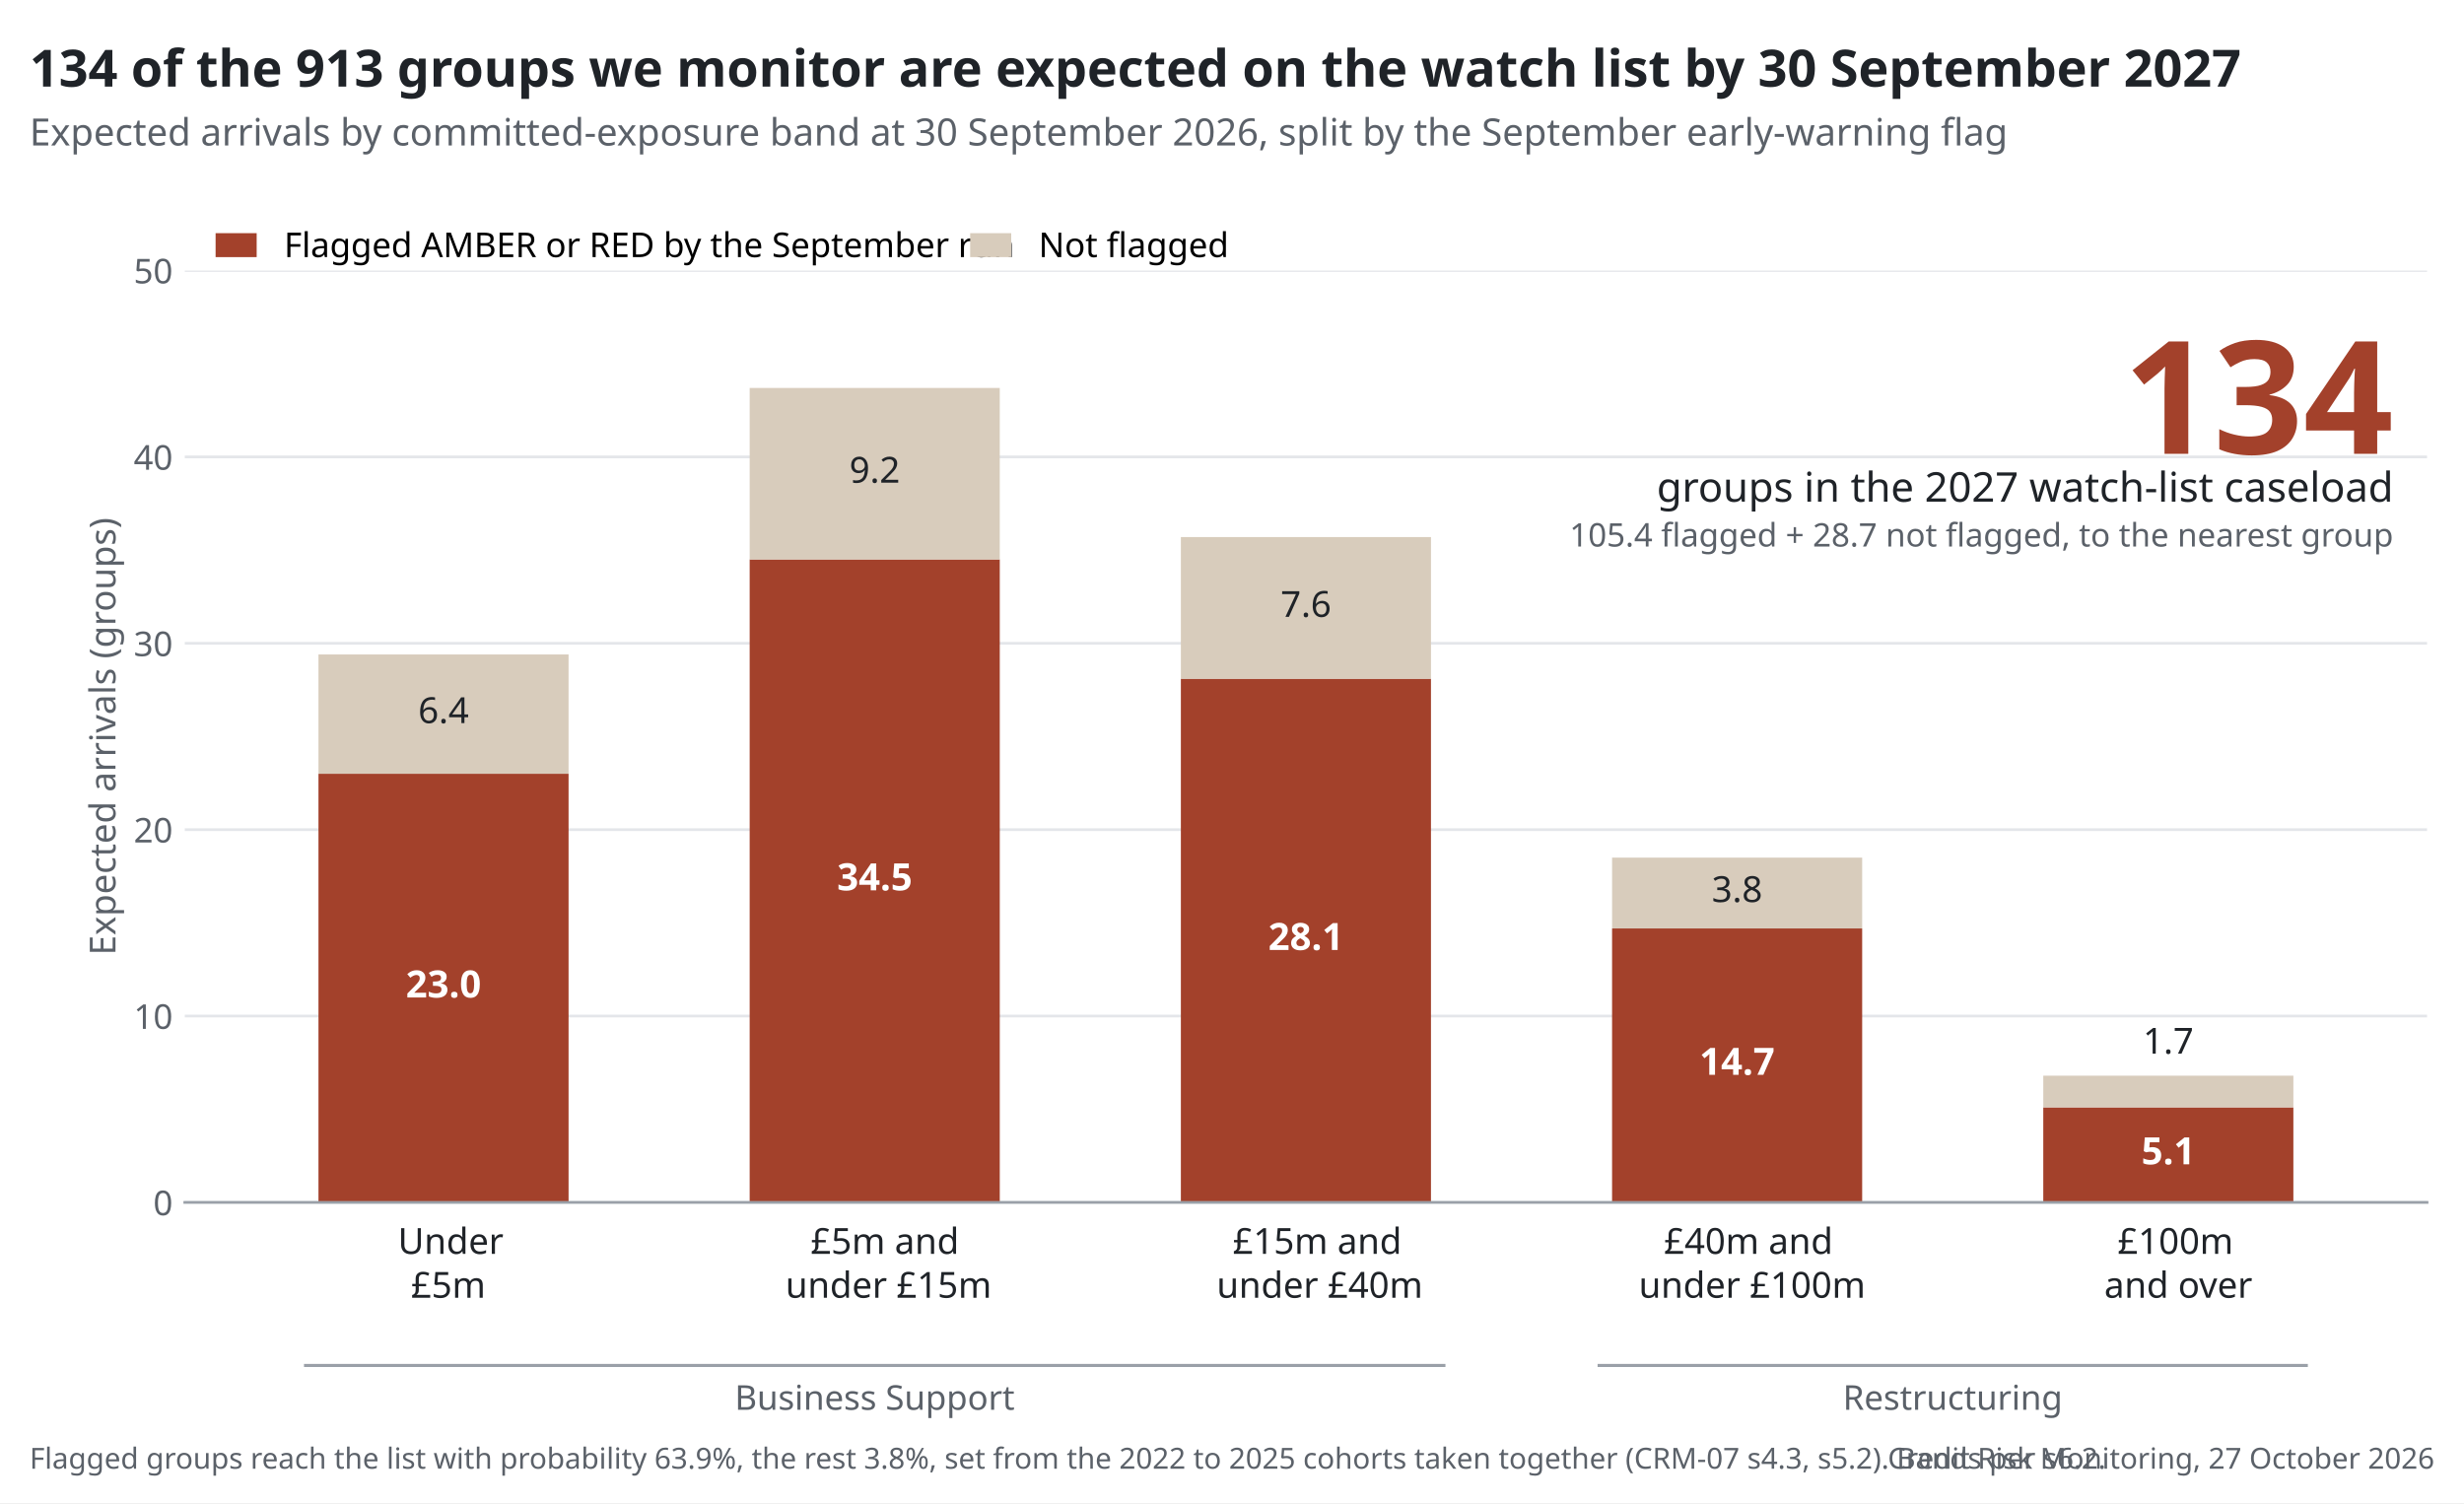
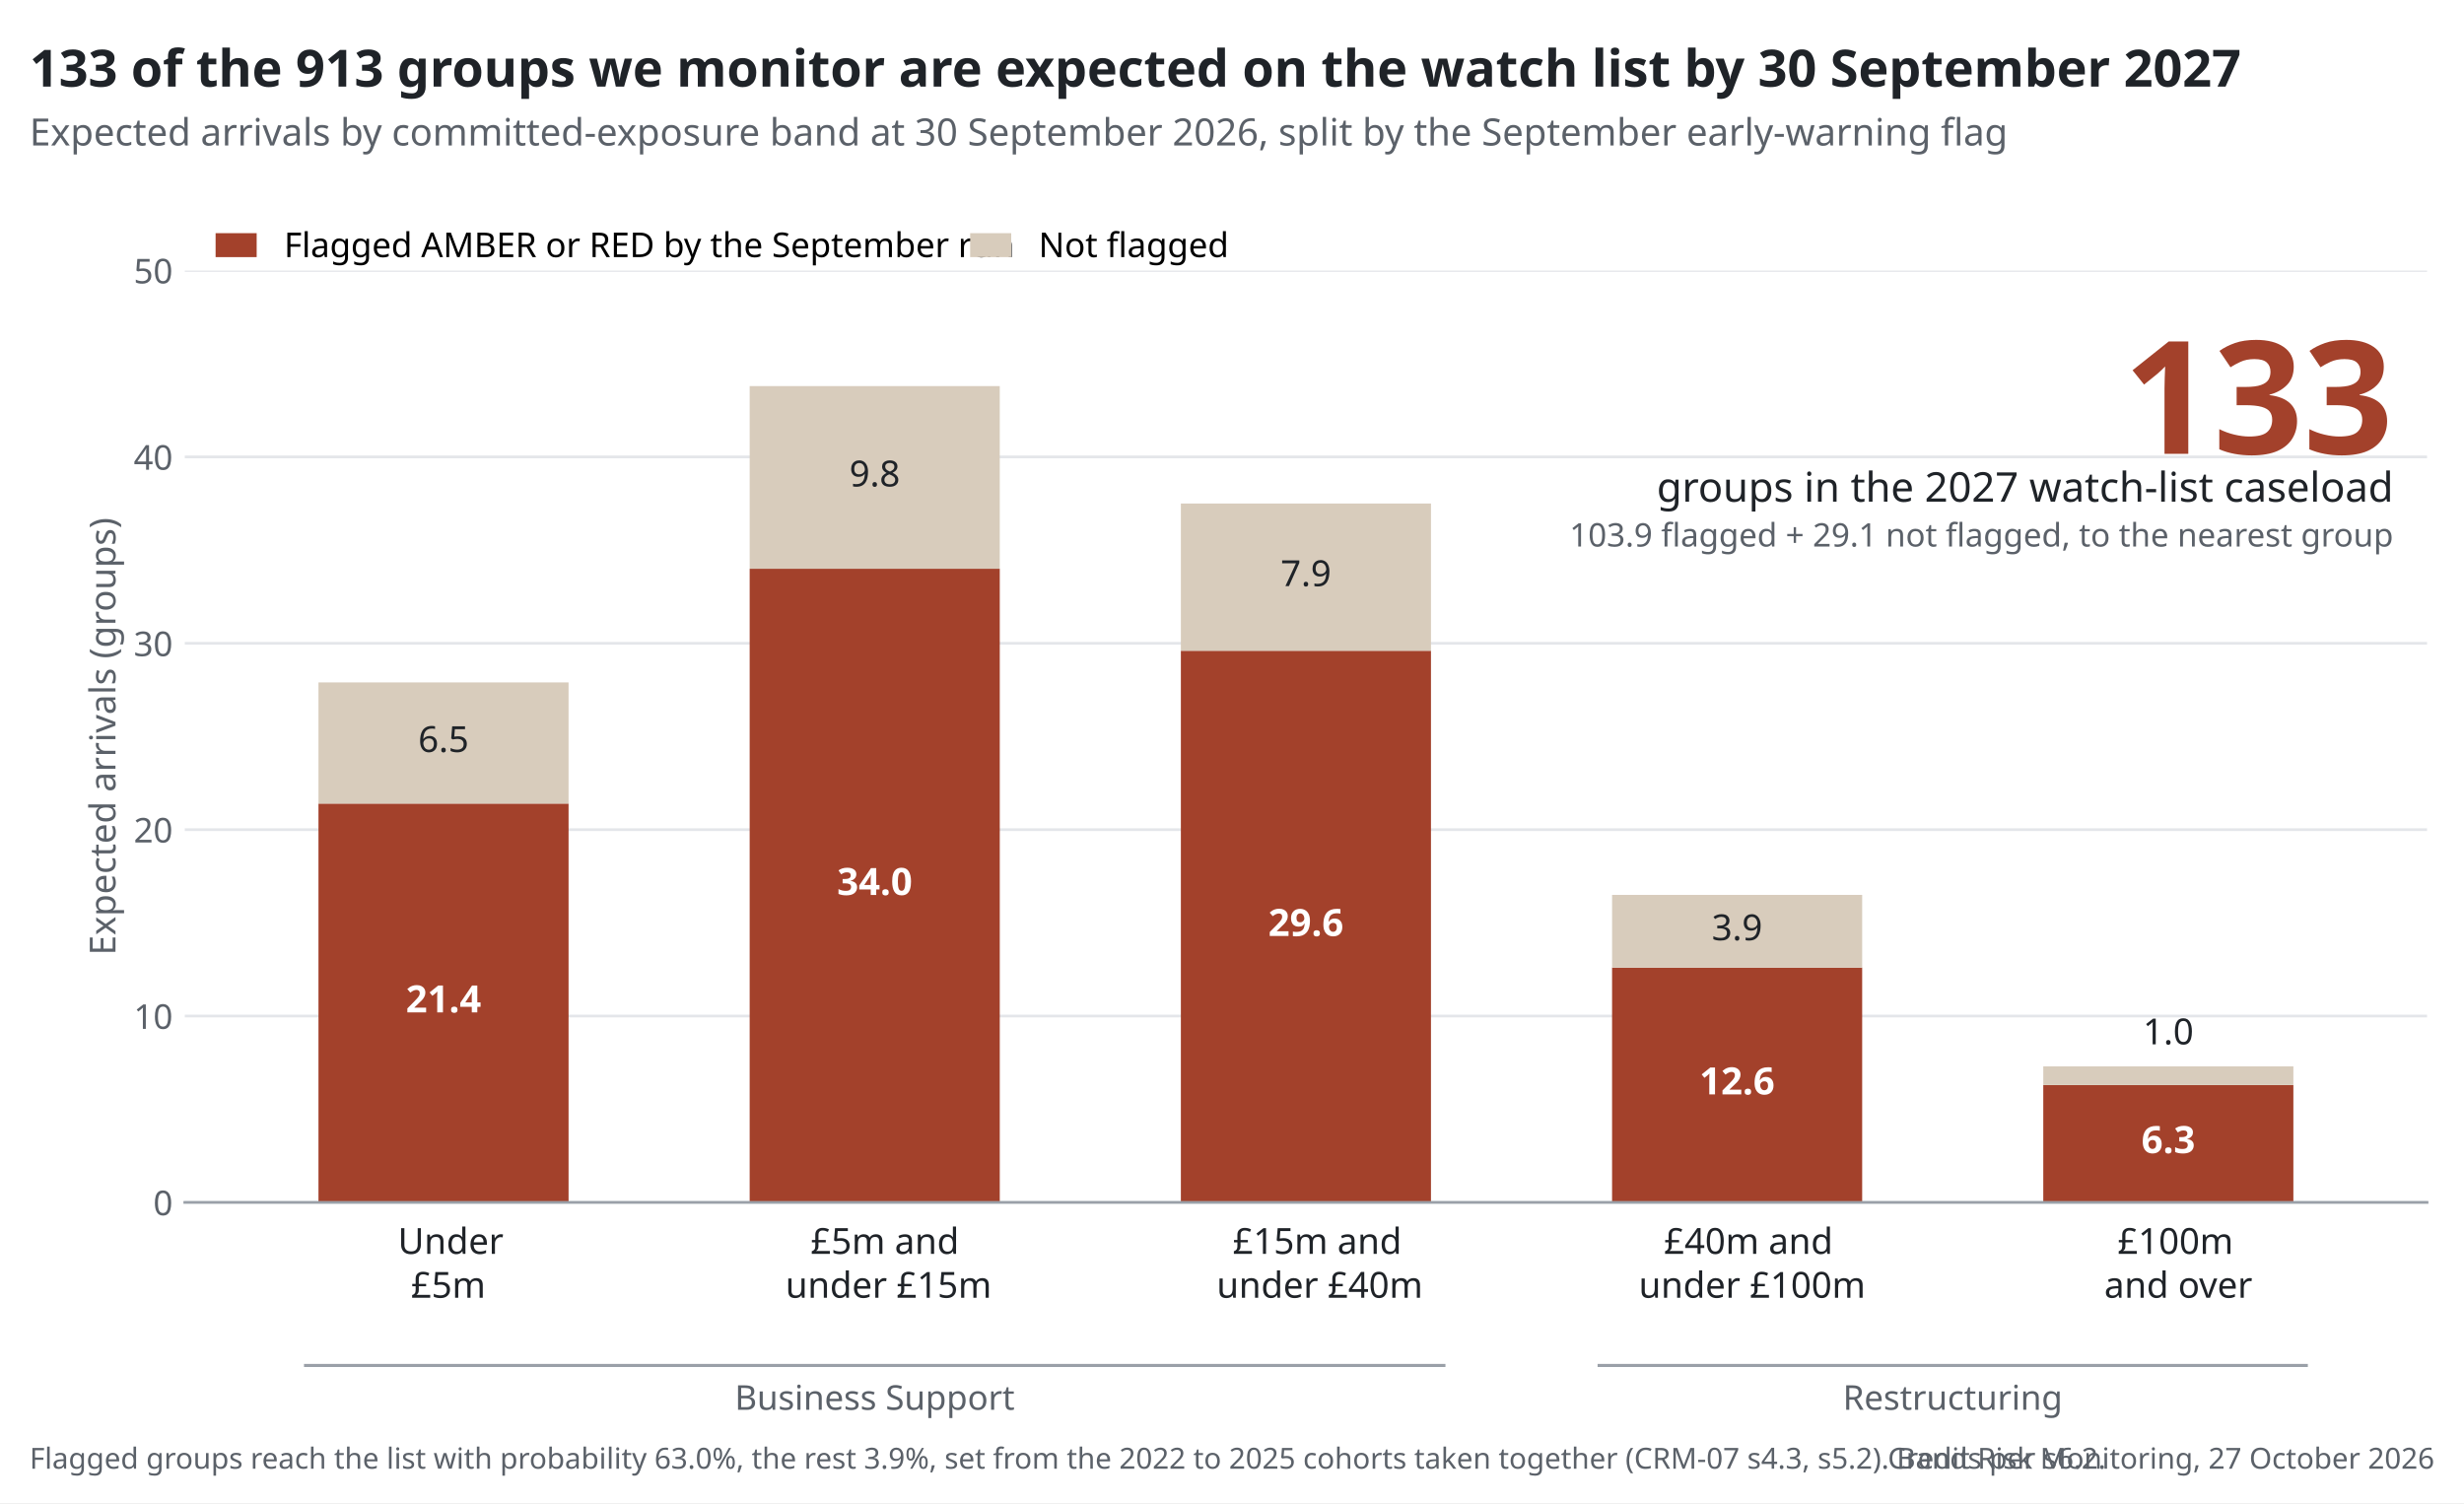
<svg xmlns="http://www.w3.org/2000/svg" width="720pt" height="439.2pt" viewBox="0 0 720 439.2" version="1.1">
  <defs>
    <style type="text/css">*{stroke-linejoin: round; stroke-linecap: butt}</style>
  </defs>
  <g id="figure_1">
    <g id="patch_1">
      <path d="M 0 439.2  L 720 439.2  L 720 0  L 0 0  z " style="fill: #ffffff" />
    </g>
    <g id="axes_1">
      <g id="patch_2">
        <path d="M 54 351.36  L 709.2 351.36  L 709.2 79.056  L 54 79.056  z " style="fill: #ffffff" />
      </g>
      <g id="axis_1">
        <g id="xtick_1">
          <g id="line2d_1" />
          <g id="text_1">
            <text style="font-size: 10.5px; font-family: Calibri, Carlito, sans-serif; fill: #1f2328" transform="translate(116.2724 366.3937)">Under</text>
            <text style="font-size: 10.5px; font-family: Calibri, Carlito, sans-serif; fill: #1f2328" transform="translate(120.0836 379.2111)">£5m</text>
          </g>
        </g>
        <g id="xtick_2">
          <g id="line2d_2" />
          <g id="text_2">
            <text style="font-size: 10.5px; font-family: Calibri, Carlito, sans-serif; fill: #1f2328" transform="translate(236.8641 366.3937)">£5m and</text>
            <text style="font-size: 10.5px; font-family: Calibri, Carlito, sans-serif; fill: #1f2328" transform="translate(229.5173 379.2111)">under £15m</text>
          </g>
        </g>
        <g id="xtick_3">
          <g id="line2d_3" />
          <g id="text_3">
            <text style="font-size: 10.5px; font-family: Calibri, Carlito, sans-serif; fill: #1f2328" transform="translate(360.203 366.3937)">£15m and</text>
            <text style="font-size: 10.5px; font-family: Calibri, Carlito, sans-serif; fill: #1f2328" transform="translate(355.5173 379.2111)">under £40m</text>
          </g>
        </g>
        <g id="xtick_4">
          <g id="line2d_4" />
          <g id="text_4">
            <text style="font-size: 10.5px; font-family: Calibri, Carlito, sans-serif; fill: #1f2328" transform="translate(486.203 366.3937)">£40m and</text>
            <text style="font-size: 10.5px; font-family: Calibri, Carlito, sans-serif; fill: #1f2328" transform="translate(478.8562 379.2111)">under £100m</text>
          </g>
        </g>
        <g id="xtick_5">
          <g id="line2d_5" />
          <g id="text_5">
            <text style="font-size: 10.5px; font-family: Calibri, Carlito, sans-serif; fill: #1f2328" transform="translate(618.7614 366.3937)">£100m</text>
            <text style="font-size: 10.5px; font-family: Calibri, Carlito, sans-serif; fill: #1f2328" transform="translate(614.8723 379.2111)">and over</text>
          </g>
        </g>
      </g>
      <g id="axis_2">
        <g id="ytick_1">
          <g id="line2d_6">
            <path d="M 54 351.36  L 709.2 351.36  " clip-path="url(#pc5f1c0dcef)" style="fill: none; stroke: #e4e6ea; stroke-width: 0.8; stroke-linecap: square" />
          </g>
          <g id="line2d_7" />
          <g id="text_6">
            <text style="font-size: 10px; font-family: Calibri, Carlito, sans-serif; text-anchor: end; fill: #5b6169" x="50.5" y="355.11" transform="rotate(-0 50.5 355.11)">0</text>
          </g>
        </g>
        <g id="ytick_2">
          <g id="line2d_8">
            <path d="M 54 296.899  L 709.2 296.899  " clip-path="url(#pc5f1c0dcef)" style="fill: none; stroke: #e4e6ea; stroke-width: 0.8; stroke-linecap: square" />
          </g>
          <g id="line2d_9" />
          <g id="text_7">
            <text style="font-size: 10px; font-family: Calibri, Carlito, sans-serif; text-anchor: end; fill: #5b6169" x="50.5" y="300.649" transform="rotate(-0 50.5 300.6492)">10</text>
          </g>
        </g>
        <g id="ytick_3">
          <g id="line2d_10">
            <path d="M 54 242.438  L 709.2 242.438  " clip-path="url(#pc5f1c0dcef)" style="fill: none; stroke: #e4e6ea; stroke-width: 0.8; stroke-linecap: square" />
          </g>
          <g id="line2d_11" />
          <g id="text_8">
            <text style="font-size: 10px; font-family: Calibri, Carlito, sans-serif; text-anchor: end; fill: #5b6169" x="50.5" y="246.188" transform="rotate(-0 50.5 246.1884)">20</text>
          </g>
        </g>
        <g id="ytick_4">
          <g id="line2d_12">
            <path d="M 54 187.978  L 709.2 187.978  " clip-path="url(#pc5f1c0dcef)" style="fill: none; stroke: #e4e6ea; stroke-width: 0.8; stroke-linecap: square" />
          </g>
          <g id="line2d_13" />
          <g id="text_9">
            <text style="font-size: 10px; font-family: Calibri, Carlito, sans-serif; text-anchor: end; fill: #5b6169" x="50.5" y="191.728" transform="rotate(-0 50.5 191.7276)">30</text>
          </g>
        </g>
        <g id="ytick_5">
          <g id="line2d_14">
            <path d="M 54 133.517  L 709.2 133.517  " clip-path="url(#pc5f1c0dcef)" style="fill: none; stroke: #e4e6ea; stroke-width: 0.8; stroke-linecap: square" />
          </g>
          <g id="line2d_15" />
          <g id="text_10">
            <text style="font-size: 10px; font-family: Calibri, Carlito, sans-serif; text-anchor: end; fill: #5b6169" x="50.5" y="137.267" transform="rotate(-0 50.5 137.2668)">40</text>
          </g>
        </g>
        <g id="ytick_6">
          <g id="line2d_16">
            <path d="M 54 79.056  L 709.2 79.056  " clip-path="url(#pc5f1c0dcef)" style="fill: none; stroke: #e4e6ea; stroke-width: 0.8; stroke-linecap: square" />
          </g>
          <g id="line2d_17" />
          <g id="text_11">
            <text style="font-size: 10px; font-family: Calibri, Carlito, sans-serif; text-anchor: end; fill: #5b6169" x="50.5" y="82.806" transform="rotate(-0 50.5 82.806)">50</text>
          </g>
        </g>
        <g id="text_12">
          <text style="font-size: 10.5px; font-family: Calibri, Carlito, sans-serif; text-anchor: middle; fill: #5b6169" x="33.737" y="215.208" transform="rotate(-90 33.7375 215.208)">Expected arrivals (groups)</text>
        </g>
      </g>
      <g id="patch_3">
-         <path d="M 93.06 351.36  L 166.14 351.36  L 166.14 226.1  L 93.06 226.1  z " clip-path="url(#pc5f1c0dcef)" style="fill: #a3412b" />
+         <path d="M 93.06 351.36  L 166.14 351.36  L 166.14 234.814  L 93.06 234.814  z " clip-path="url(#pc5f1c0dcef)" style="fill: #a3412b" />
      </g>
      <g id="patch_4">
-         <path d="M 219.06 351.36  L 292.14 351.36  L 292.14 163.47  L 219.06 163.47  z " clip-path="url(#pc5f1c0dcef)" style="fill: #a3412b" />
+         <path d="M 219.06 351.36  L 292.14 351.36  L 292.14 166.193  L 219.06 166.193  z " clip-path="url(#pc5f1c0dcef)" style="fill: #a3412b" />
      </g>
      <g id="patch_5">
-         <path d="M 345.06 351.36  L 418.14 351.36  L 418.14 198.325  L 345.06 198.325  z " clip-path="url(#pc5f1c0dcef)" style="fill: #a3412b" />
+         <path d="M 345.06 351.36  L 418.14 351.36  L 418.14 190.156  L 345.06 190.156  z " clip-path="url(#pc5f1c0dcef)" style="fill: #a3412b" />
      </g>
      <g id="patch_6">
-         <path d="M 471.06 351.36  L 544.14 351.36  L 544.14 271.303  L 471.06 271.303  z " clip-path="url(#pc5f1c0dcef)" style="fill: #a3412b" />
+         <path d="M 471.06 351.36  L 544.14 351.36  L 544.14 282.739  L 471.06 282.739  z " clip-path="url(#pc5f1c0dcef)" style="fill: #a3412b" />
      </g>
      <g id="patch_7">
-         <path d="M 597.06 351.36  L 670.14 351.36  L 670.14 323.585  L 597.06 323.585  z " clip-path="url(#pc5f1c0dcef)" style="fill: #a3412b" />
+         <path d="M 597.06 351.36  L 670.14 351.36  L 670.14 317.05  L 597.06 317.05  z " clip-path="url(#pc5f1c0dcef)" style="fill: #a3412b" />
      </g>
      <g id="patch_8">
-         <path d="M 93.06 226.1  L 166.14 226.1  L 166.14 191.245  L 93.06 191.245  z " clip-path="url(#pc5f1c0dcef)" style="fill: #d8ccbc" />
+         <path d="M 93.06 234.814  L 166.14 234.814  L 166.14 199.414  L 93.06 199.414  z " clip-path="url(#pc5f1c0dcef)" style="fill: #d8ccbc" />
      </g>
      <g id="patch_9">
-         <path d="M 219.06 163.47  L 292.14 163.47  L 292.14 113.366  L 219.06 113.366  z " clip-path="url(#pc5f1c0dcef)" style="fill: #d8ccbc" />
+         <path d="M 219.06 166.193  L 292.14 166.193  L 292.14 112.822  L 219.06 112.822  z " clip-path="url(#pc5f1c0dcef)" style="fill: #d8ccbc" />
      </g>
      <g id="patch_10">
-         <path d="M 345.06 198.325  L 418.14 198.325  L 418.14 156.935  L 345.06 156.935  z " clip-path="url(#pc5f1c0dcef)" style="fill: #d8ccbc" />
+         <path d="M 345.06 190.156  L 418.14 190.156  L 418.14 147.132  L 345.06 147.132  z " clip-path="url(#pc5f1c0dcef)" style="fill: #d8ccbc" />
      </g>
      <g id="patch_11">
-         <path d="M 471.06 271.303  L 544.14 271.303  L 544.14 250.608  L 471.06 250.608  z " clip-path="url(#pc5f1c0dcef)" style="fill: #d8ccbc" />
+         <path d="M 471.06 282.739  L 544.14 282.739  L 544.14 261.5  L 471.06 261.5  z " clip-path="url(#pc5f1c0dcef)" style="fill: #d8ccbc" />
      </g>
      <g id="patch_12">
-         <path d="M 597.06 323.585  L 670.14 323.585  L 670.14 314.327  L 597.06 314.327  z " clip-path="url(#pc5f1c0dcef)" style="fill: #d8ccbc" />
+         <path d="M 597.06 317.05  L 670.14 317.05  L 670.14 311.604  L 597.06 311.604  z " clip-path="url(#pc5f1c0dcef)" style="fill: #d8ccbc" />
      </g>
      <g id="line2d_18">
        <path d="M 89.28 399.013  L 421.92 399.013  " style="fill: none; stroke: #9aa0a8; stroke-width: 0.9; stroke-linecap: square" />
      </g>
      <g id="line2d_19">
        <path d="M 467.28 399.013  L 673.92 399.013  " style="fill: none; stroke: #9aa0a8; stroke-width: 0.9; stroke-linecap: square" />
      </g>
      <g id="patch_13">
        <path d="M 54 351.36  L 709.2 351.36  " style="fill: none; stroke: #9aa0a8; stroke-width: 0.8; stroke-linejoin: miter; stroke-linecap: square" />
      </g>
      <g id="text_13">
-         <text style="font-weight: 700; font-size: 11px; font-family: Calibri, Carlito, sans-serif; text-anchor: middle; fill: #ffffff" x="129.6" y="291.48" transform="rotate(-0 129.6 291.4801)">23.0</text>
+         <text style="font-weight: 700; font-size: 11px; font-family: Calibri, Carlito, sans-serif; text-anchor: middle; fill: #ffffff" x="129.6" y="295.837" transform="rotate(-0 129.6 295.8369)">21.4</text>
      </g>
      <g id="text_14">
-         <text style="font-size: 10.5px; font-family: Calibri, Carlito, sans-serif; text-anchor: middle; fill: #1f2328" x="129.6" y="211.298" transform="rotate(-0 129.6 211.2977)">6.4</text>
+         <text style="font-size: 10.5px; font-family: Calibri, Carlito, sans-serif; text-anchor: middle; fill: #1f2328" x="129.6" y="219.739" transform="rotate(-0 129.6 219.7391)">6.5</text>
      </g>
      <g id="text_15">
-         <text style="font-weight: 700; font-size: 11px; font-family: Calibri, Carlito, sans-serif; text-anchor: middle; fill: #ffffff" x="255.6" y="260.165" transform="rotate(-0 255.6 260.1651)">34.5</text>
+         <text style="font-weight: 700; font-size: 11px; font-family: Calibri, Carlito, sans-serif; text-anchor: middle; fill: #ffffff" x="255.6" y="261.527" transform="rotate(-0 255.6 261.5266)">34.0</text>
      </g>
      <g id="text_16">
-         <text style="font-size: 10.5px; font-family: Calibri, Carlito, sans-serif; text-anchor: middle; fill: #1f2328" x="255.6" y="141.043" transform="rotate(-0 255.6 141.0433)">9.2</text>
+         <text style="font-size: 10.5px; font-family: Calibri, Carlito, sans-serif; text-anchor: middle; fill: #1f2328" x="255.6" y="142.132" transform="rotate(-0 255.6 142.1325)">9.8</text>
      </g>
      <g id="text_17">
-         <text style="font-weight: 700; font-size: 11px; font-family: Calibri, Carlito, sans-serif; text-anchor: middle; fill: #ffffff" x="381.6" y="277.593" transform="rotate(-0 381.6 277.5926)">28.1</text>
+         <text style="font-weight: 700; font-size: 11px; font-family: Calibri, Carlito, sans-serif; text-anchor: middle; fill: #ffffff" x="381.6" y="273.508" transform="rotate(-0 381.6 273.508)">29.6</text>
      </g>
      <g id="text_18">
-         <text style="font-size: 10.5px; font-family: Calibri, Carlito, sans-serif; text-anchor: middle; fill: #1f2328" x="381.6" y="180.255" transform="rotate(-0 381.6 180.255)">7.6</text>
+         <text style="font-size: 10.5px; font-family: Calibri, Carlito, sans-serif; text-anchor: middle; fill: #1f2328" x="381.6" y="171.269" transform="rotate(-0 381.6 171.269)">7.9</text>
      </g>
      <g id="text_19">
-         <text style="font-weight: 700; font-size: 11px; font-family: Calibri, Carlito, sans-serif; text-anchor: middle; fill: #ffffff" x="507.6" y="314.081" transform="rotate(-0 507.6 314.0813)">14.7</text>
+         <text style="font-weight: 700; font-size: 11px; font-family: Calibri, Carlito, sans-serif; text-anchor: middle; fill: #ffffff" x="507.6" y="319.8" transform="rotate(-0 507.6 319.7997)">12.6</text>
      </g>
      <g id="text_20">
-         <text style="font-size: 10.5px; font-family: Calibri, Carlito, sans-serif; text-anchor: middle; fill: #1f2328" x="507.6" y="263.58" transform="rotate(-0 507.6 263.5801)">3.8</text>
+         <text style="font-size: 10.5px; font-family: Calibri, Carlito, sans-serif; text-anchor: middle; fill: #1f2328" x="507.6" y="274.745" transform="rotate(-0 507.6 274.7445)">3.9</text>
      </g>
      <g id="text_21">
-         <text style="font-weight: 700; font-size: 11px; font-family: Calibri, Carlito, sans-serif; text-anchor: middle; fill: #ffffff" x="633.6" y="340.222" transform="rotate(-0 633.6 340.2225)">5.1</text>
+         <text style="font-weight: 700; font-size: 11px; font-family: Calibri, Carlito, sans-serif; text-anchor: middle; fill: #ffffff" x="633.6" y="336.955" transform="rotate(-0 633.6 336.9548)">6.3</text>
      </g>
      <g id="text_22">
-         <text style="font-size: 10.5px; font-family: Calibri, Carlito, sans-serif; text-anchor: middle; fill: #1f2328" x="633.6" y="307.889" transform="rotate(-0 633.6 307.8894)">1.7</text>
+         <text style="font-size: 10.5px; font-family: Calibri, Carlito, sans-serif; text-anchor: middle; fill: #1f2328" x="633.6" y="305.166" transform="rotate(-0 633.6 305.1664)">1.0</text>
      </g>
      <g id="text_23">
        <text style="font-size: 10px; font-family: Calibri, Carlito, sans-serif; text-anchor: middle; fill: #5b6169" x="255.6" y="411.959" transform="rotate(-0 255.6 411.9593)">Business Support</text>
      </g>
      <g id="text_24">
        <text style="font-size: 10px; font-family: Calibri, Carlito, sans-serif; text-anchor: middle; fill: #5b6169" x="570.6" y="411.959" transform="rotate(-0 570.6 411.9593)">Restructuring</text>
      </g>
      <g id="text_25">
-         <text style="font-weight: 700; font-size: 46px; font-family: Calibri, Carlito, sans-serif; text-anchor: end; fill: #a3412b" x="699.372" y="132.617" transform="rotate(-0 699.372 132.6173)">134</text>
+         <text style="font-weight: 700; font-size: 46px; font-family: Calibri, Carlito, sans-serif; text-anchor: end; fill: #a3412b" x="699.372" y="132.617" transform="rotate(-0 699.372 132.6173)">133</text>
      </g>
      <g id="text_26">
        <text style="font-size: 12px; font-family: Calibri, Carlito, sans-serif; text-anchor: end; fill: #1f2328" x="699.372" y="146.601" transform="rotate(-0 699.372 146.6014)">groups in the 2027 watch-list caseload</text>
      </g>
      <g id="text_27">
-         <text style="font-size: 9.5px; font-family: Calibri, Carlito, sans-serif; text-anchor: end; fill: #5b6169" x="699.372" y="159.703" transform="rotate(-0 699.372 159.7031)">105.4 flagged + 28.7 not flagged, to the nearest group</text>
+         <text style="font-size: 9.5px; font-family: Calibri, Carlito, sans-serif; text-anchor: end; fill: #5b6169" x="699.372" y="159.703" transform="rotate(-0 699.372 159.7031)">103.9 flagged + 29.1 not flagged, to the nearest group</text>
      </g>
      <g id="legend_1">
        <g id="patch_14">
          <path d="M 63 75.133  L 75 75.133  L 75 68.133  L 63 68.133  z " style="fill: #a3412b" />
        </g>
        <g id="text_28">
          <text style="font-size: 10px; font-family: Calibri, Carlito, sans-serif; text-anchor: start" x="83" y="75.133" transform="rotate(-0 83 75.1332)">Flagged AMBER or RED by the September run</text>
        </g>
        <g id="patch_15">
          <path d="M 283.486 75.133  L 295.486 75.133  L 295.486 68.133  L 283.486 68.133  z " style="fill: #d8ccbc" />
        </g>
        <g id="text_29">
          <text style="font-size: 10px; font-family: Calibri, Carlito, sans-serif; text-anchor: start" x="303.486" y="75.133" transform="rotate(-0 303.4859 75.1332)">Not flagged</text>
        </g>
      </g>
    </g>
    <g id="text_30">
-       <text style="font-weight: 700; font-size: 15px; font-family: Calibri, Carlito, sans-serif; text-anchor: start; fill: #1f2328" x="8.64" y="25.304" transform="rotate(-0 8.64 25.3044)">134 of the 913 groups we monitor are expected on the watch list by 30 September 2027</text>
+       <text style="font-weight: 700; font-size: 15px; font-family: Calibri, Carlito, sans-serif; text-anchor: start; fill: #1f2328" x="8.64" y="25.304" transform="rotate(-0 8.64 25.3044)">133 of the 913 groups we monitor are expected on the watch list by 30 September 2027</text>
    </g>
    <g id="text_31">
      <text style="font-size: 11px; font-family: Calibri, Carlito, sans-serif; text-anchor: start; fill: #5b6169" x="8.64" y="42.508" transform="rotate(-0 8.64 42.5076)">Expected arrivals by committed-exposure band at 30 September 2026, split by the September early-warning flag</text>
    </g>
    <g id="text_32">
-       <text style="font-size: 8.5px; font-family: Calibri, Carlito, sans-serif; text-anchor: start; fill: #5b6169" x="8.64" y="429.169" transform="rotate(-0 8.64 429.1694)">Flagged groups reach the list with probability 63.9%, the rest 3.8%, set from the 2022 to 2025 cohorts taken together (CRM-07 s4.3, s5.2). Bands per s6.2.</text>
+       <text style="font-size: 8.5px; font-family: Calibri, Carlito, sans-serif; text-anchor: start; fill: #5b6169" x="8.64" y="429.169" transform="rotate(-0 8.64 429.1694)">Flagged groups reach the list with probability 63.0%, the rest 3.9%, set from the 2022 to 2025 cohorts taken together (CRM-07 s4.3, s5.2). Bands per s6.2.</text>
    </g>
    <g id="text_33">
      <text style="font-size: 8.5px; font-family: Calibri, Carlito, sans-serif; text-anchor: end; fill: #5b6169" x="711.36" y="429.169" transform="rotate(-0 711.36 429.1694)">Credit Risk Monitoring, 27 October 2026</text>
    </g>
  </g>
  <defs>
    <clipPath id="pc5f1c0dcef">
      <rect x="54" y="79.056" width="655.2" height="272.304" />
    </clipPath>
  </defs>
</svg>
